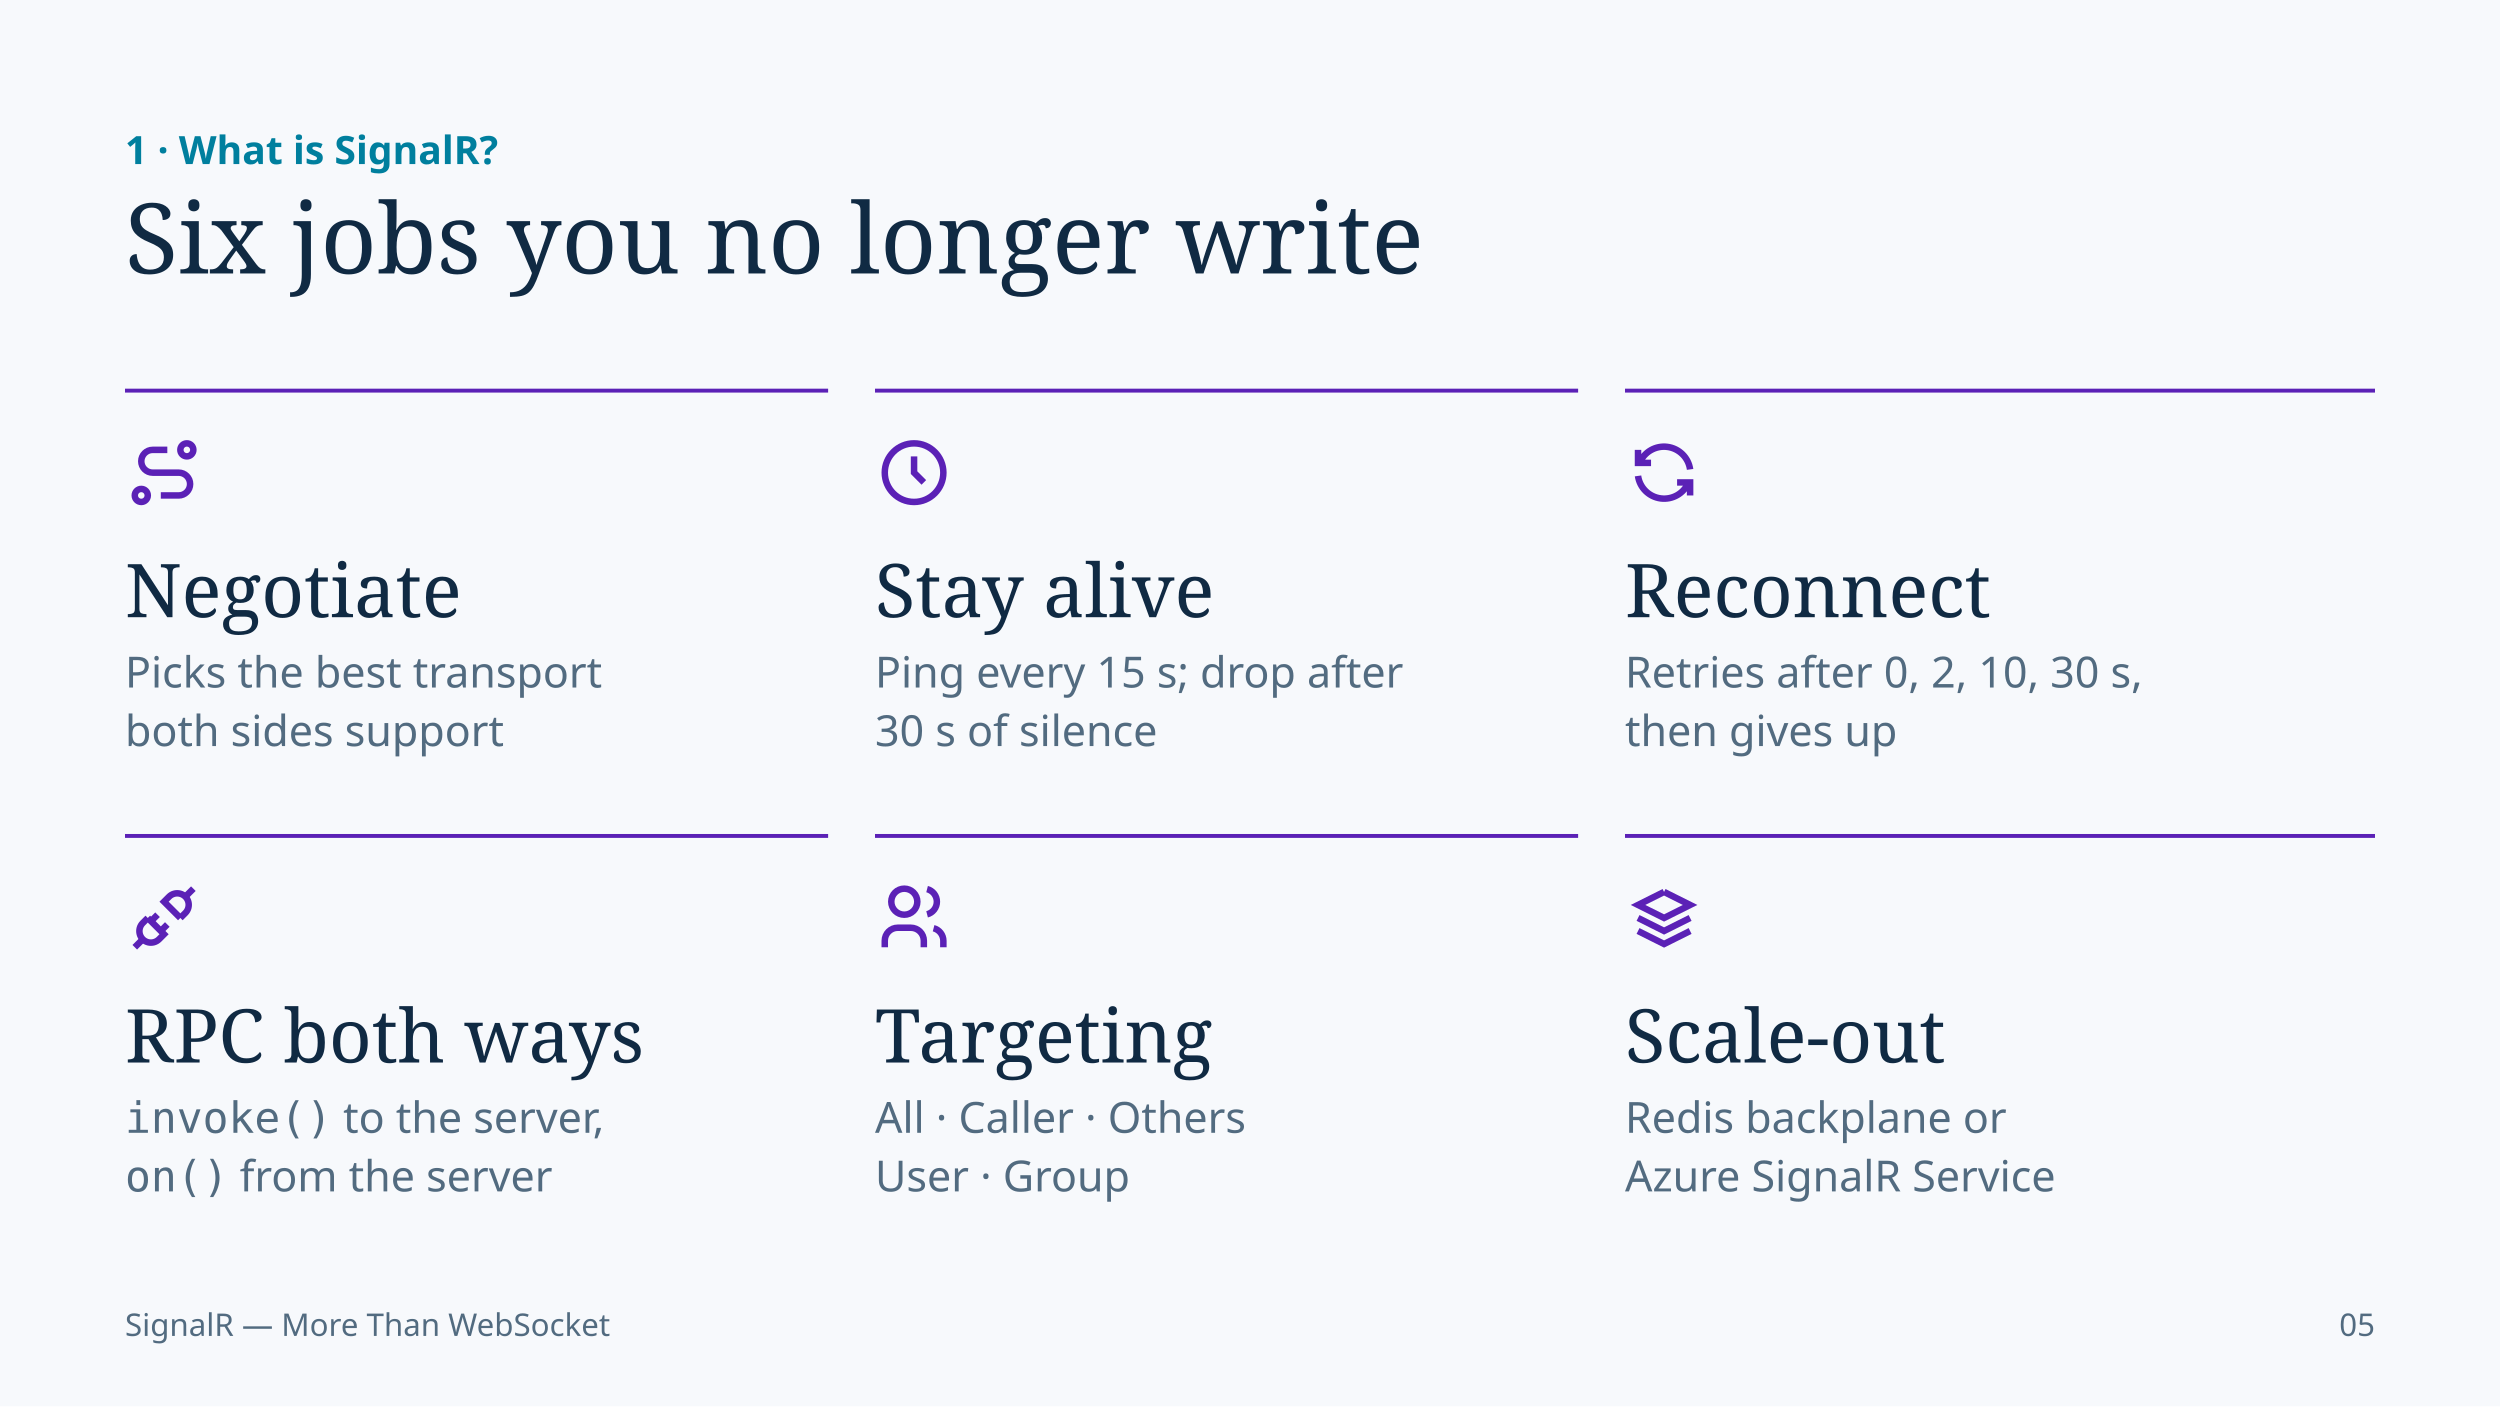
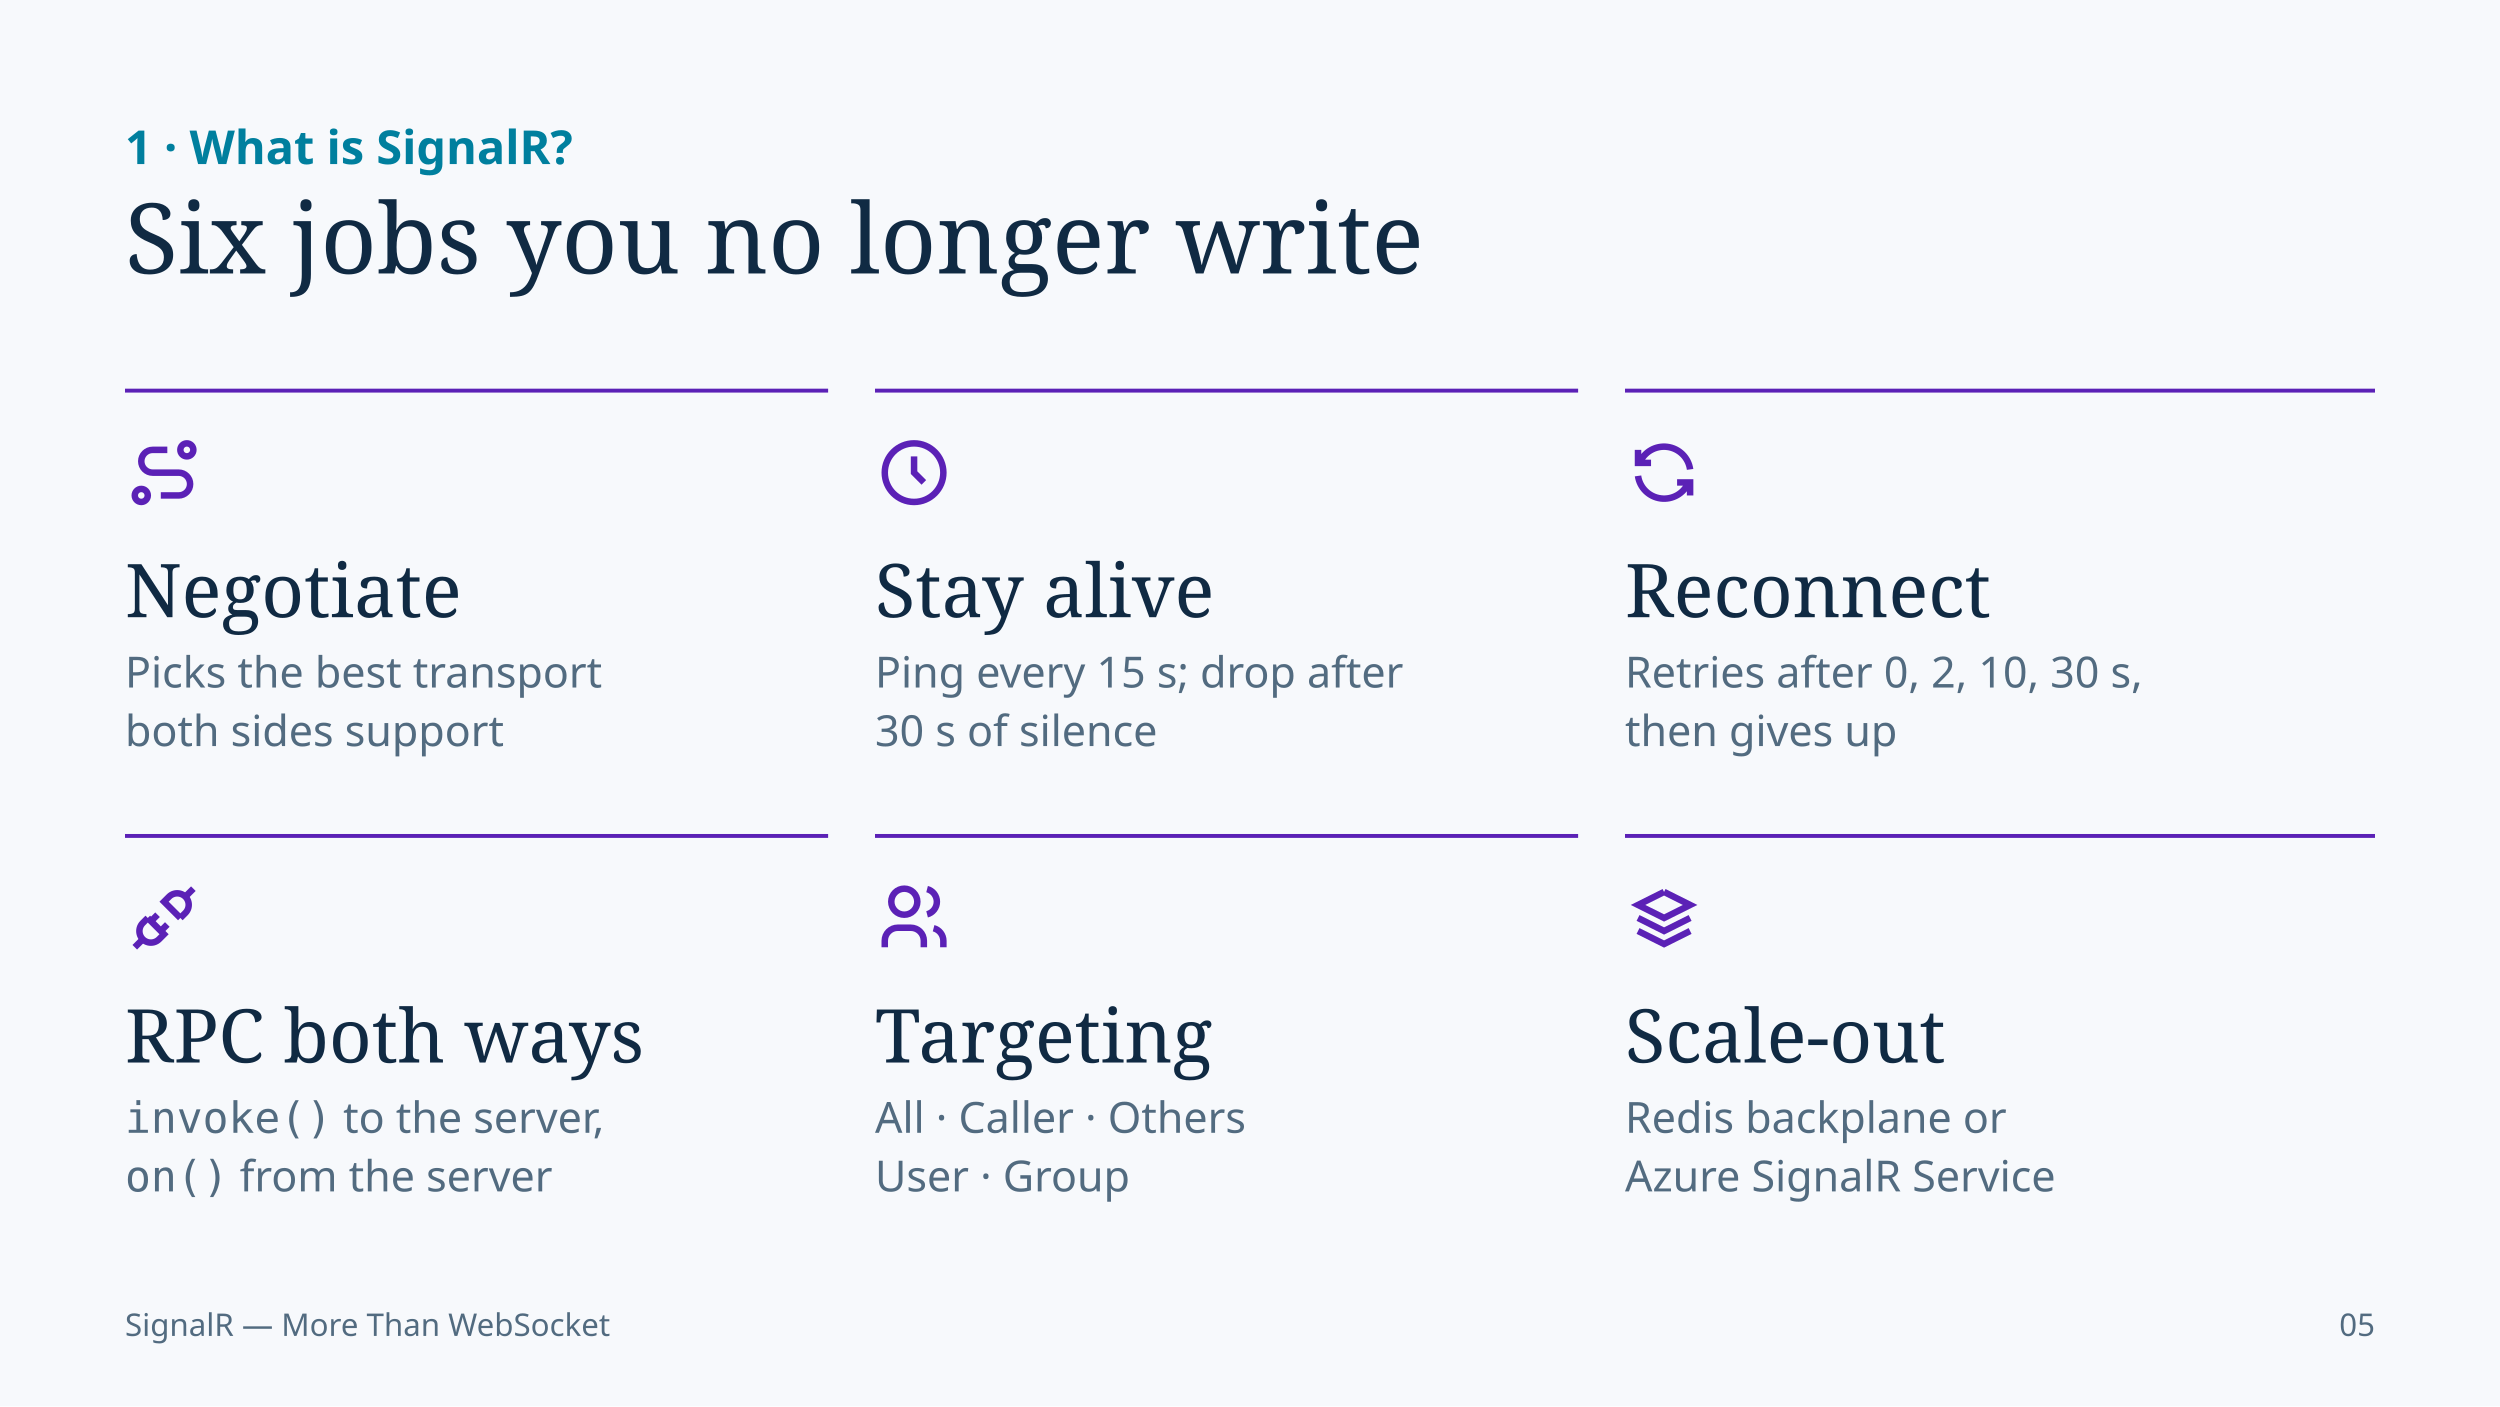
<svg xmlns="http://www.w3.org/2000/svg" viewBox="0 0 1280 720" data-pptx-page-role="content" font-family="Segoe UI, sans-serif">
  <rect id="bg" data-pptx-role="background" x="0" y="0" width="1280" height="720" fill="#F7F9FC" />
  <g id="header" data-pptx-bounds="64 60 1152 108">
-     <text x="64" y="84" font-size="20" font-weight="600" fill="#007F9E">1 · What is SignalR?</text>
+     <text x="64" y="84" font-size="24" font-weight="600" fill="#007F9E">1 · What is SignalR?</text>
    <text x="64" y="140" font-family="Cambria, serif" font-size="50" fill="#102A43">Six jobs you no longer write</text>
  </g>
  <g id="job-negotiate" data-pptx-bounds="64 196 360 210">
    <line x1="64" y1="200" x2="424" y2="200" stroke="#5B21B6" stroke-width="2" />
    <g transform="translate(64, 222) scale(1.66667)" fill="none" stroke="#5B21B6" stroke-width="2">
      <path d="M3 19a2 2 0 1 0 4 0a2 2 0 0 0 -4 0" />
      <path d="M19 7a2 2 0 1 0 0 -4a2 2 0 0 0 0 4" />
      <path d="M11 19h5.5a3.5 3.5 0 0 0 0 -7h-8a3.5 3.5 0 0 1 0 -7h4.5" />
    </g>
    <text x="64" y="316" font-family="Cambria, serif" font-size="38" fill="#102A43">Negotiate</text>
-     <text font-size="22" fill="#526B80" x="64" y="352">Picks the best transport</text>
-     <text font-size="22" fill="#526B80" x="64" y="382">both sides support</text>
+     <text fill="#526B80" font-size="22" x="64" y="352">Picks the best transport</text>
+     <text fill="#526B80" font-size="22" x="64" y="382">both sides support</text>
  </g>
  <g id="job-alive" data-pptx-bounds="448 196 360 210">
    <line x1="448" y1="200" x2="808" y2="200" stroke="#5B21B6" stroke-width="2" />
    <g transform="translate(448, 222) scale(1.66667)" fill="none" stroke="#5B21B6" stroke-width="2">
      <path d="M3 12a9 9 0 1 0 18 0a9 9 0 0 0 -18 0" />
      <path d="M12 7v5l3 3" />
    </g>
    <text x="448" y="316" font-family="Cambria, serif" font-size="38" fill="#102A43">Stay alive</text>
-     <text font-size="22" fill="#526B80" x="448" y="352">Ping every 15 s; drop after</text>
-     <text font-size="22" fill="#526B80" x="448" y="382">30 s of silence</text>
+     <text fill="#526B80" font-size="22" x="448" y="352">Ping every 15 s; drop after</text>
+     <text fill="#526B80" font-size="22" x="448" y="382">30 s of silence</text>
  </g>
  <g id="job-reconnect" data-pptx-bounds="832 196 384 210">
    <line x1="832" y1="200" x2="1216" y2="200" stroke="#5B21B6" stroke-width="2" />
    <g transform="translate(832, 222) scale(1.66667)" fill="none" stroke="#5B21B6" stroke-width="2">
      <path d="M20 11a8.1 8.1 0 0 0 -15.5 -2m-.5 -4v4h4" />
      <path d="M4 13a8.1 8.1 0 0 0 15.5 2m.5 4v-4h-4" />
    </g>
    <text x="832" y="316" font-family="Cambria, serif" font-size="38" fill="#102A43">Reconnect</text>
-     <text font-size="22" fill="#526B80" x="832" y="352">Retries after 0, 2, 10, 30 s,</text>
-     <text font-size="22" fill="#526B80" x="832" y="382">then gives up</text>
+     <text fill="#526B80" font-size="22" x="832" y="352">Retries after 0, 2, 10, 30 s,</text>
+     <text fill="#526B80" font-size="22" x="832" y="382">then gives up</text>
  </g>
  <g id="job-rpc" data-pptx-bounds="64 424 360 210">
    <line x1="64" y1="428" x2="424" y2="428" stroke="#5B21B6" stroke-width="2" />
    <g transform="translate(64, 450) scale(1.66667)" fill="none" stroke="#5B21B6" stroke-width="2">
      <path d="M7 12l5 5l-1.5 1.5a3.536 3.536 0 1 1 -5 -5l1.5 -1.5" />
      <path d="M17 12l-5 -5l1.5 -1.5a3.536 3.536 0 1 1 5 5l-1.5 1.5" />
      <path d="M3 21l2.5 -2.5" />
      <path d="M18.5 5.5l2.5 -2.5" />
      <path d="M10 11l-2 2" />
      <path d="M13 14l-2 2" />
    </g>
    <text x="64" y="544" font-family="Cambria, serif" font-size="38" fill="#102A43">RPC both ways</text>
-     <text font-size="22" fill="#526B80" x="64" y="580">
+     <text fill="#526B80" font-size="22" x="64" y="580">
      <tspan font-family="Consolas, monospace">invoke()</tspan> to the server,</text>
-     <text font-size="22" fill="#526B80" x="64" y="610">
+     <text fill="#526B80" font-size="22" x="64" y="610">
      <tspan>
        <tspan font-family="Consolas, monospace">on()</tspan> from the server</tspan>
    </text>
  </g>
  <g id="job-targeting" data-pptx-bounds="448 424 360 210">
    <line x1="448" y1="428" x2="808" y2="428" stroke="#5B21B6" stroke-width="2" />
    <g transform="translate(448, 450) scale(1.66667)" fill="none" stroke="#5B21B6" stroke-width="2">
      <path d="M5 7a4 4 0 1 0 8 0a4 4 0 1 0 -8 0" />
      <path d="M3 21v-2a4 4 0 0 1 4 -4h4a4 4 0 0 1 4 4v2" />
      <path d="M16 3.13a4 4 0 0 1 0 7.75" />
      <path d="M21 21v-2a4 4 0 0 0 -3 -3.85" />
    </g>
    <text x="448" y="544" font-family="Cambria, serif" font-size="38" fill="#102A43">Targeting</text>
-     <text font-size="22" fill="#526B80" x="448" y="580">All · Caller · Others</text>
-     <text font-size="22" fill="#526B80" x="448" y="610">User · Group</text>
+     <text fill="#526B80" font-size="22" x="448" y="580">All · Caller · Others</text>
+     <text fill="#526B80" font-size="22" x="448" y="610">User · Group</text>
  </g>
  <g id="job-scale" data-pptx-bounds="832 424 384 210">
    <line x1="832" y1="428" x2="1216" y2="428" stroke="#5B21B6" stroke-width="2" />
    <g transform="translate(832, 450) scale(1.66667)" fill="none" stroke="#5B21B6" stroke-width="2">
      <path d="M12 4l-8 4l8 4l8 -4l-8 -4" />
      <path d="M4 12l8 4l8 -4" />
      <path d="M4 16l8 4l8 -4" />
    </g>
    <text x="832" y="544" font-family="Cambria, serif" font-size="38" fill="#102A43">Scale-out</text>
-     <text font-size="22" fill="#526B80" x="832" y="580">Redis backplane or</text>
-     <text font-size="22" fill="#526B80" x="832" y="610">Azure SignalR Service</text>
+     <text fill="#526B80" font-size="22" x="832" y="580">Redis backplane or</text>
+     <text fill="#526B80" font-size="22" x="832" y="610">Azure SignalR Service</text>
  </g>
  <g id="footer" data-pptx-role="footer" data-pptx-bounds="64 664 1152 30" font-size="16" fill="#526B80">
    <text x="64" y="684">SignalR — More Than WebSocket</text>
    <text x="1216" y="684" text-anchor="end">05</text>
  </g>
</svg>
